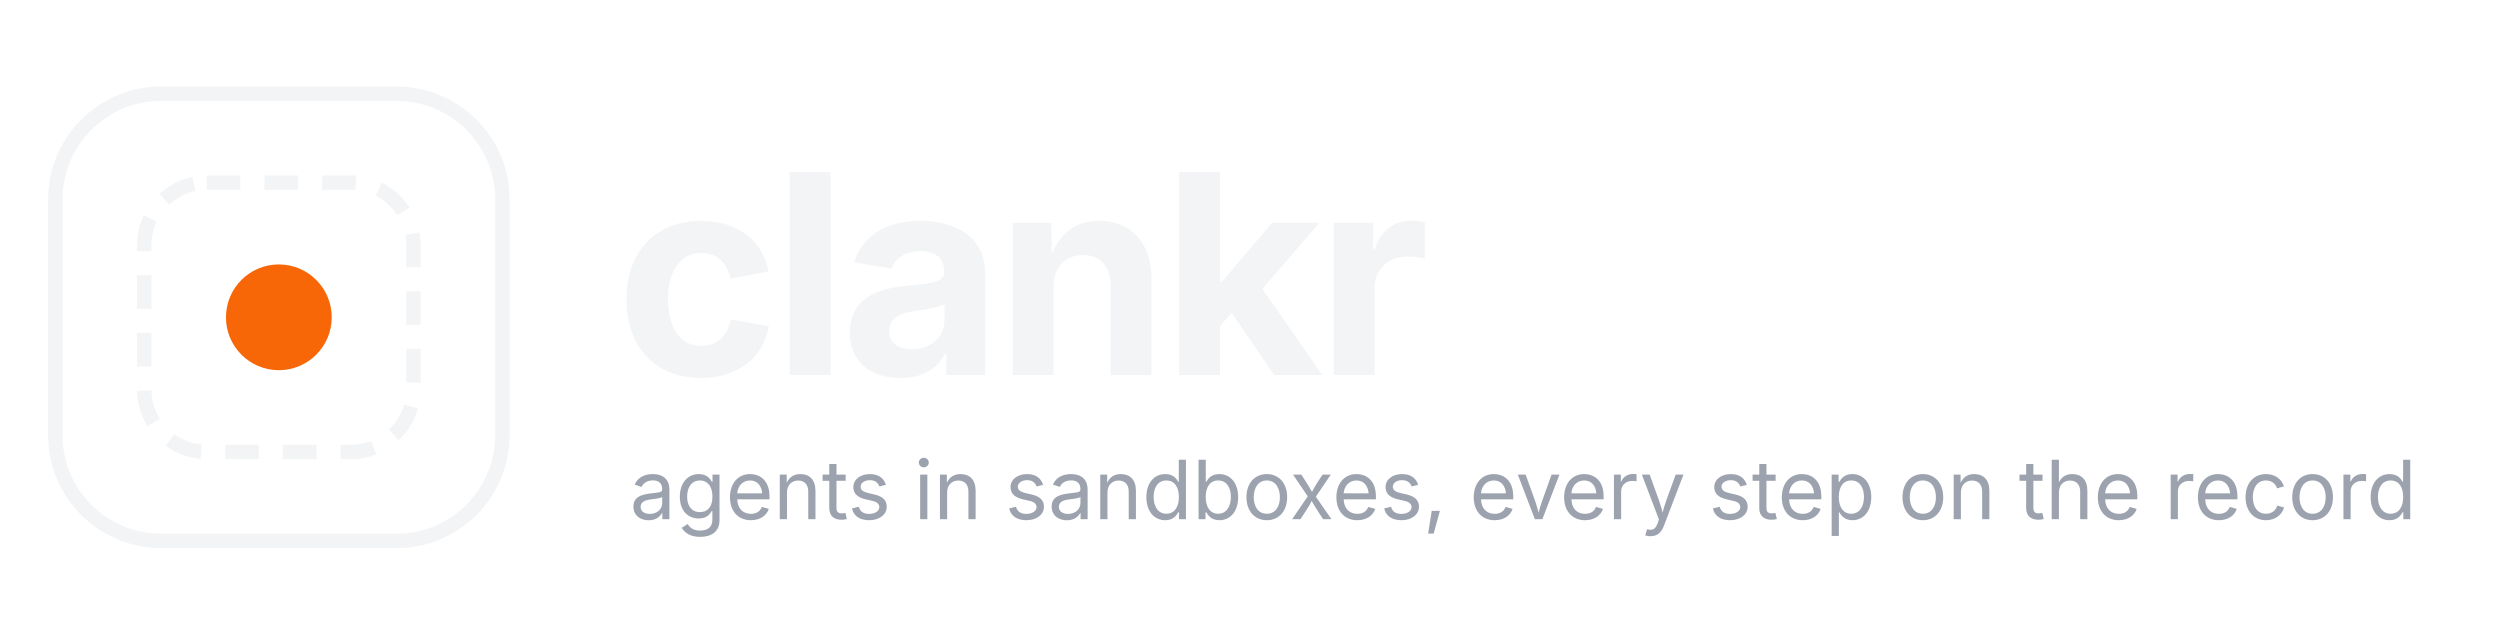
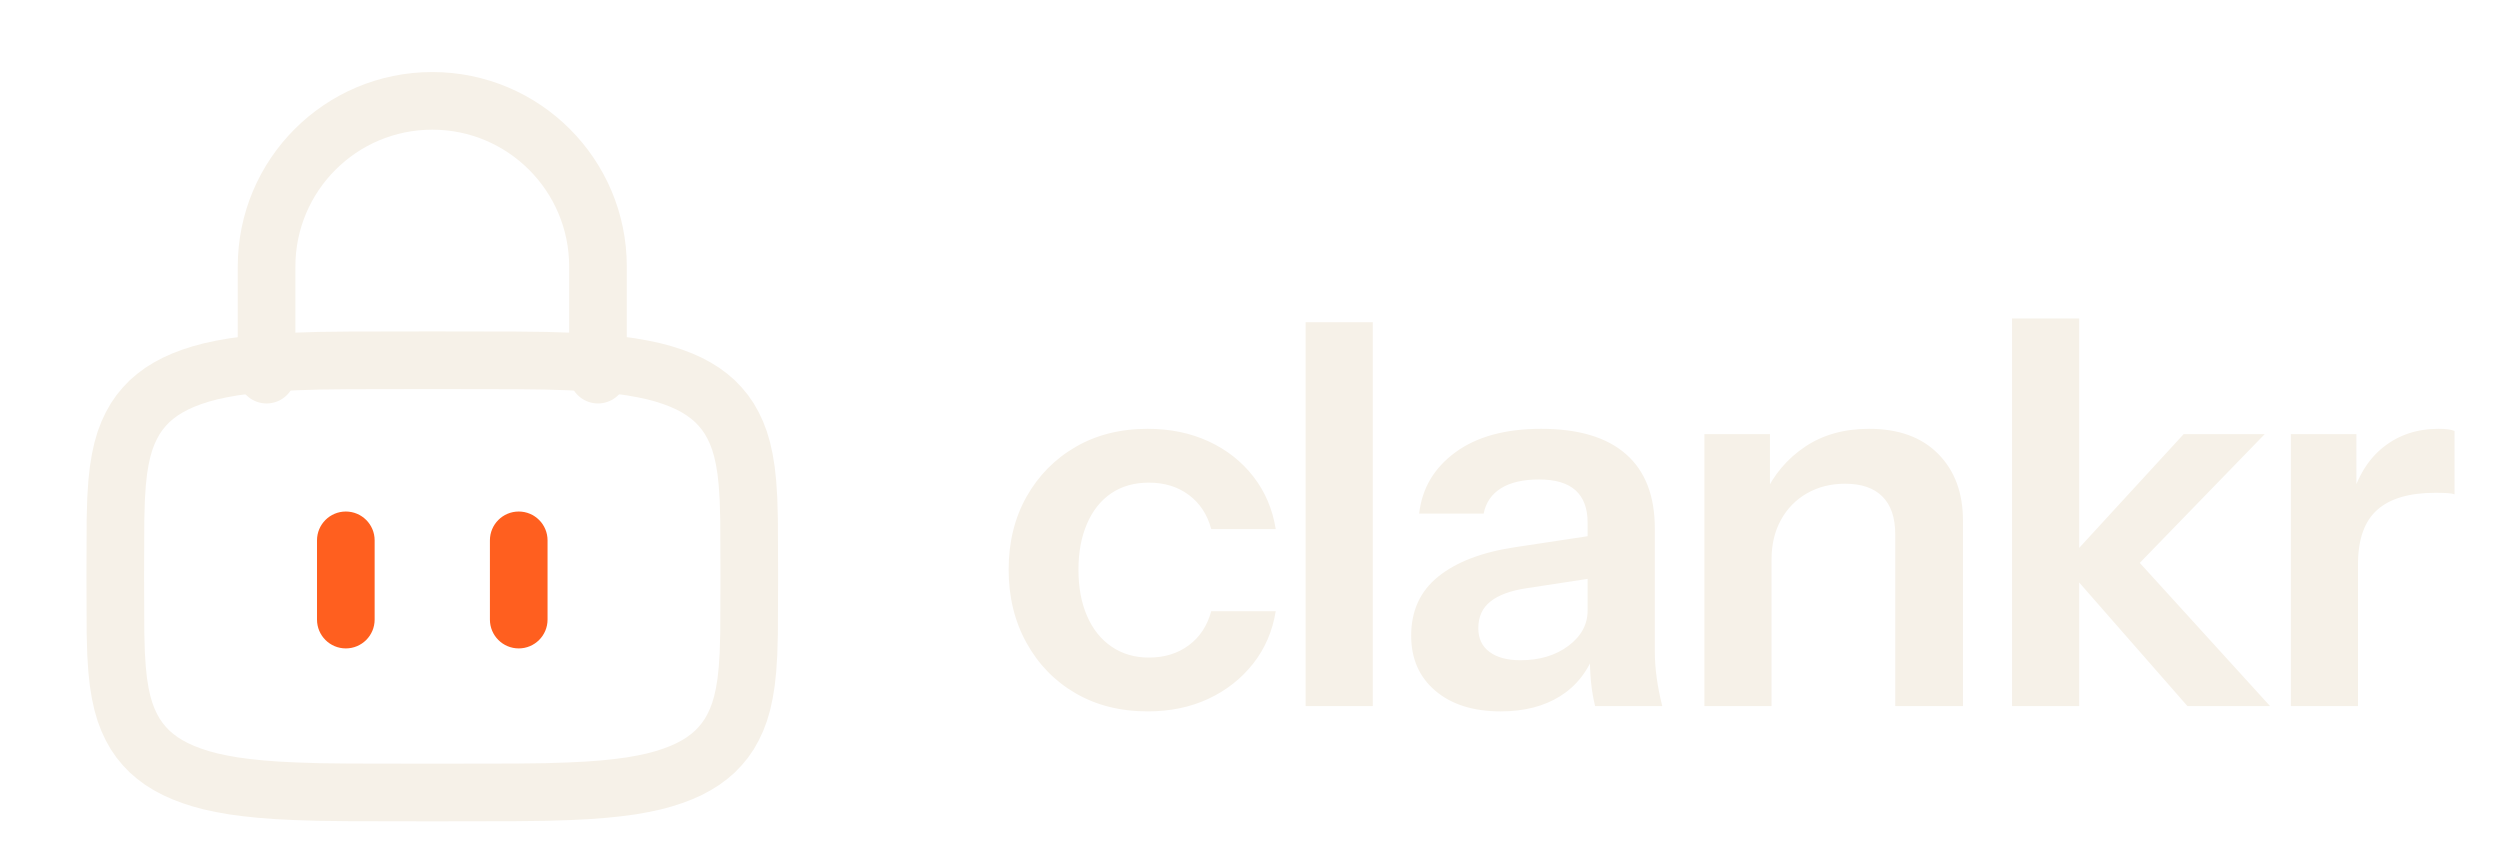
- <svg xmlns="http://www.w3.org/2000/svg" width="520" height="132" viewBox="0 0 520 132" role="img" aria-label="Clankr">
-   <g transform="translate(10 18)">
-     <rect x="1.5" y="1.5" width="93" height="93" rx="22" fill="none" stroke="#f3f4f6" stroke-width="3" />
-     <rect x="20" y="20" width="56" height="56" rx="13" fill="none" stroke="#f3f4f6" stroke-width="3" stroke-dasharray="7 5" />
-     <circle cx="48" cy="48" r="11" fill="#f76707" />
+ <svg xmlns="http://www.w3.org/2000/svg" viewBox="0 0 347 120" role="img" aria-label="Clankr">
+   <g>
+     <path d="M37 52 V37 a23 23 0 0 1 46 0 V52" fill="none" stroke="#f6f1e8" stroke-width="8" stroke-linecap="round" />
+     <path d="M104.00 80.00 L103.97 87.85 L103.89 90.75 L103.75 92.91 L103.56 94.69 L103.31 96.23 L103.01 97.59 L102.65 98.82 L102.23 99.93 L101.75 100.95 L101.22 101.89 L100.62 102.76 L99.96 103.56 L99.24 104.31 L98.45 104.99 L97.59 105.63 L96.66 106.21 L95.65 106.75 L94.56 107.24 L93.38 107.69 L92.11 108.10 L90.73 108.47 L89.23 108.79 L87.60 109.08 L85.80 109.32 L83.80 109.53 L81.55 109.70 L78.93 109.83 L75.76 109.93 L71.51 109.98 L60.00 110.00 L48.49 109.98 L44.24 109.93 L41.07 109.83 L38.45 109.70 L36.20 109.53 L34.20 109.32 L32.40 109.08 L30.77 108.79 L29.27 108.47 L27.89 108.10 L26.62 107.69 L25.44 107.24 L24.35 106.75 L23.34 106.21 L22.41 105.63 L21.55 104.99 L20.76 104.31 L20.04 103.56 L19.38 102.76 L18.78 101.89 L18.25 100.95 L17.77 99.93 L17.35 98.82 L16.99 97.59 L16.69 96.23 L16.44 94.69 L16.25 92.91 L16.11 90.75 L16.03 87.85 L16.00 80.00 L16.03 72.15 L16.11 69.25 L16.25 67.09 L16.44 65.31 L16.69 63.77 L16.99 62.41 L17.35 61.18 L17.77 60.07 L18.25 59.05 L18.78 58.11 L19.38 57.24 L20.04 56.44 L20.76 55.69 L21.55 55.01 L22.41 54.37 L23.34 53.79 L24.35 53.25 L25.44 52.76 L26.62 52.31 L27.89 51.90 L29.27 51.53 L30.77 51.21 L32.40 50.92 L34.20 50.68 L36.20 50.47 L38.45 50.30 L41.07 50.17 L44.24 50.07 L48.49 50.02 L60.00 50.00 L71.51 50.02 L75.76 50.07 L78.93 50.17 L81.55 50.30 L83.80 50.47 L85.80 50.68 L87.60 50.92 L89.23 51.21 L90.73 51.53 L92.11 51.90 L93.38 52.31 L94.56 52.76 L95.65 53.25 L96.66 53.79 L97.59 54.37 L98.45 55.01 L99.24 55.69 L99.96 56.44 L100.62 57.24 L101.22 58.11 L101.75 59.05 L102.23 60.07 L102.65 61.18 L103.01 62.41 L103.31 63.77 L103.56 65.31 L103.75 67.09 L103.89 69.25 L103.97 72.15 Z" fill="none" stroke="#f6f1e8" stroke-width="8" />
+     <path d="M48 71 H48 A4 4 0 0 1 52 75 V86 A4 4 0 0 1 48 90 H48 A4 4 0 0 1 44 86 V75 A4 4 0 0 1 48 71 Z" fill="#ff5f1f" />
+     <path d="M72 71 H72 A4 4 0 0 1 76 75 V86 A4 4 0 0 1 72 90 H72 A4 4 0 0 1 68 86 V75 A4 4 0 0 1 72 71 Z" fill="#ff5f1f" />
  </g>
-   <text x="128" y="78" font-family="ui-sans-serif, -apple-system, 'Segoe UI', Inter, Helvetica, Arial, sans-serif" font-size="58" font-weight="700" letter-spacing="-1.5" fill="#f3f4f6">clankr</text>
-   <text x="131" y="108" font-family="ui-sans-serif, -apple-system, 'Segoe UI', Inter, Helvetica, Arial, sans-serif" font-size="17" fill="#9ca3af">agents in sandboxes, every step on the record</text>
+   <path d="M159.31 98.74L159.31 98.74Q153.61 98.74 149.28 96.22Q144.96 93.71 142.48 89.23Q140.00 84.75 140.00 79.06L140.00 79.06Q140.00 73.36 142.48 68.95Q144.96 64.55 149.28 62.04Q153.61 59.52 159.31 59.52L159.31 59.52Q163.97 59.52 167.75 61.26Q171.52 63.00 173.96 66.14Q176.41 69.29 177.07 73.43L177.07 73.43L168.12 73.43Q167.30 70.40 165.01 68.70Q162.72 66.99 159.46 66.99L159.46 66.99Q156.43 66.99 154.24 68.47Q152.06 69.95 150.88 72.69Q149.69 75.43 149.69 79.06L149.69 79.06Q149.69 82.76 150.88 85.49Q152.06 88.23 154.28 89.75Q156.50 91.27 159.46 91.27L159.46 91.27Q162.72 91.27 165.01 89.56Q167.30 87.86 168.12 84.83L168.12 84.83L177.07 84.83Q176.41 88.97 173.93 92.12Q171.45 95.26 167.71 97.00Q163.97 98.74 159.31 98.74ZM190.54 98L181.22 98L181.22 44.72L190.54 44.72L190.54 98ZM230.72 98L221.40 98Q221.03 96.52 220.84 94.74Q220.66 92.97 220.66 90.45L220.66 90.45L220.36 90.45L220.36 72.54Q220.36 69.58 218.70 68.07Q217.03 66.55 213.63 66.55L213.63 66.55Q210.30 66.55 208.34 67.77Q206.38 68.99 205.93 71.29L205.93 71.29L196.98 71.29Q197.57 66.03 202.01 62.78Q206.45 59.52 213.92 59.52L213.92 59.52Q221.69 59.52 225.69 63.04Q229.69 66.55 229.69 73.36L229.69 73.36L229.69 90.45Q229.69 92.23 229.95 94.08Q230.20 95.93 230.72 98L230.72 98ZM208.30 98.74L208.30 98.74Q202.60 98.74 199.24 95.89Q195.87 93.04 195.87 88.23L195.87 88.23Q195.87 83.05 199.64 80.02Q203.42 76.98 210.30 75.95L210.30 75.95L222.06 74.17L222.06 80.09L211.85 81.65Q208.52 82.16 206.86 83.50Q205.19 84.83 205.19 87.20L205.19 87.20Q205.19 89.34 206.75 90.49Q208.30 91.64 211.04 91.64L211.04 91.64Q215.03 91.64 217.70 89.64Q220.36 87.64 220.36 84.75L220.36 84.75L221.40 90.45Q219.92 94.52 216.55 96.63Q213.18 98.74 208.30 98.74ZM245.89 98L236.57 98L236.57 60.26L245.67 60.26L245.67 69.14L245.89 69.14L245.89 98ZM272.46 98L263.06 98L263.06 74.17Q263.06 70.69 261.28 68.92Q259.51 67.14 256.10 67.14L256.10 67.14Q253.14 67.14 250.81 68.47Q248.48 69.81 247.19 72.17Q245.89 74.54 245.89 77.65L245.89 77.65L244.93 68.62Q246.85 64.48 250.55 62.00Q254.25 59.52 259.43 59.52L259.43 59.52Q265.58 59.52 269.02 63.00Q272.46 66.48 272.46 72.25L272.46 72.25L272.46 98ZM288.59 98L279.27 98L279.27 44.20L288.59 44.20L288.59 98ZM315.08 98L303.61 98L286.44 78.39L303.09 60.26L314.34 60.26L295.10 80.09L295.62 76.61L315.08 98ZM327.29 98L317.97 98L317.97 60.26L327.07 60.26L327.07 69.36L327.29 69.36L327.29 98ZM327.29 78.32L327.29 78.32L326.33 69.36Q327.66 64.55 330.84 62.04Q334.03 59.52 338.47 59.52L338.47 59.52Q340.02 59.52 340.69 59.82L340.69 59.82L340.69 68.62Q340.32 68.47 339.65 68.44Q338.98 68.40 338.02 68.40L338.02 68.40Q332.62 68.40 329.96 70.77Q327.29 73.14 327.29 78.32Z" fill="#f6f1e8" />
</svg>
